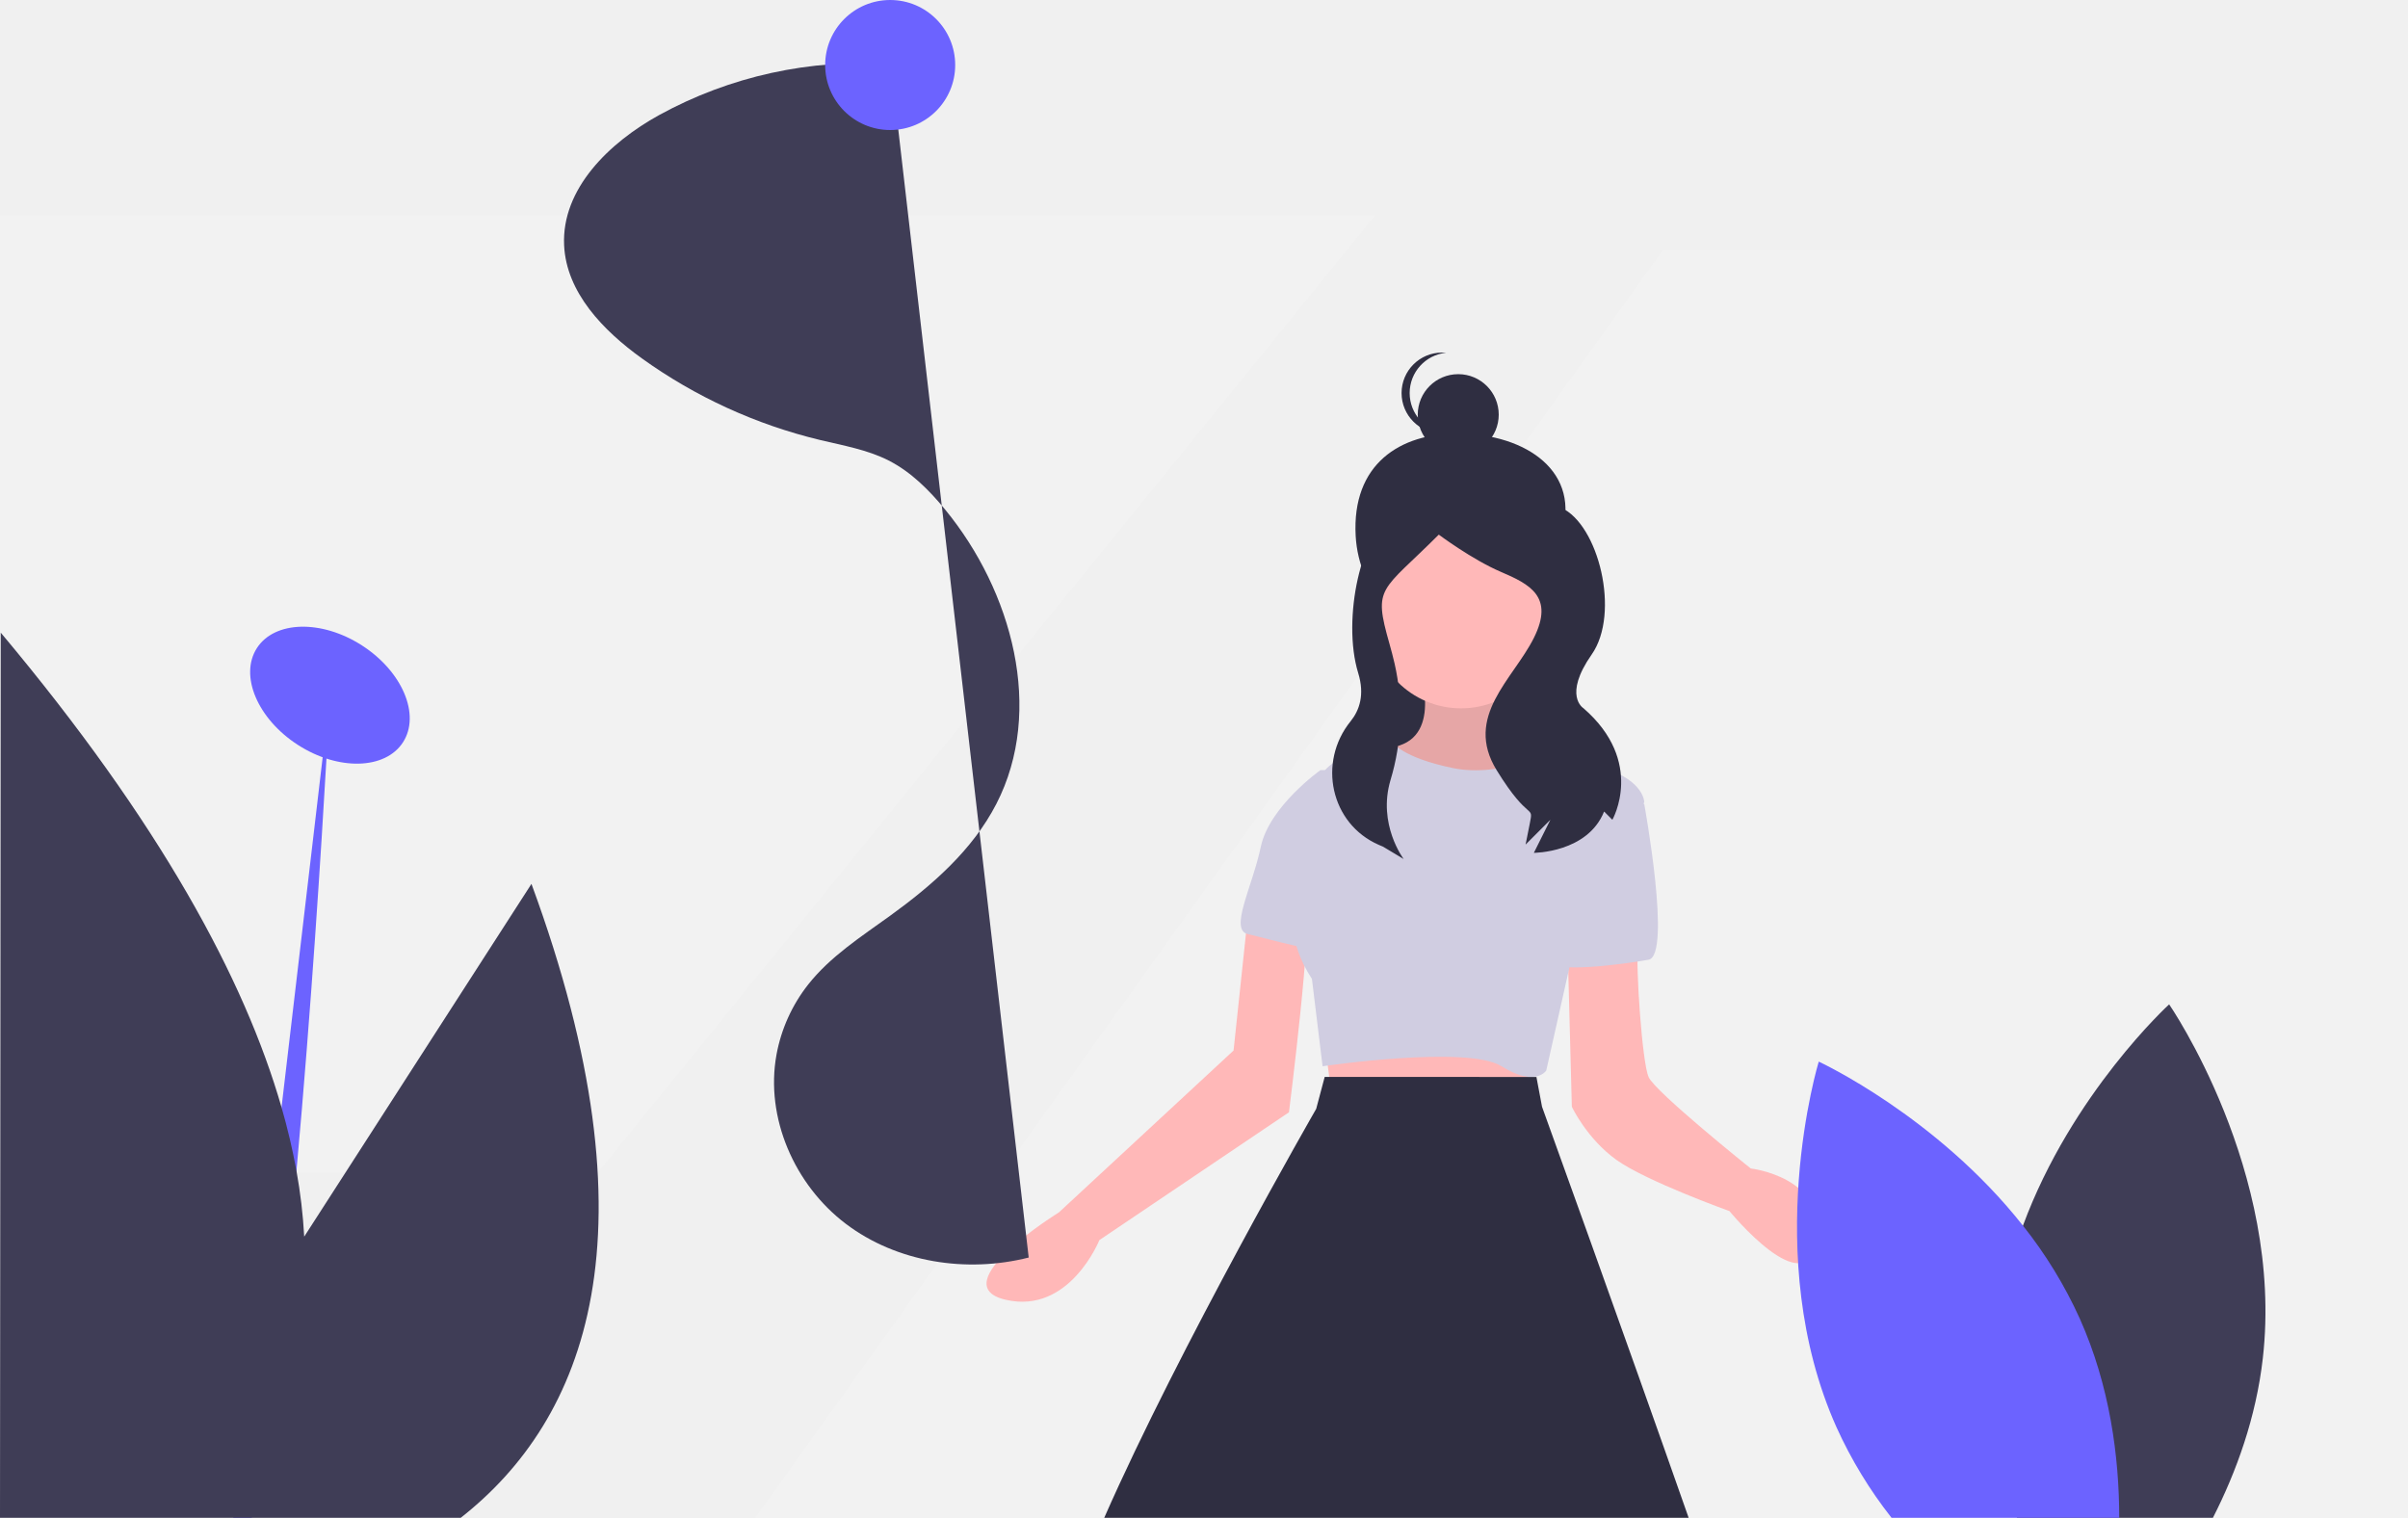
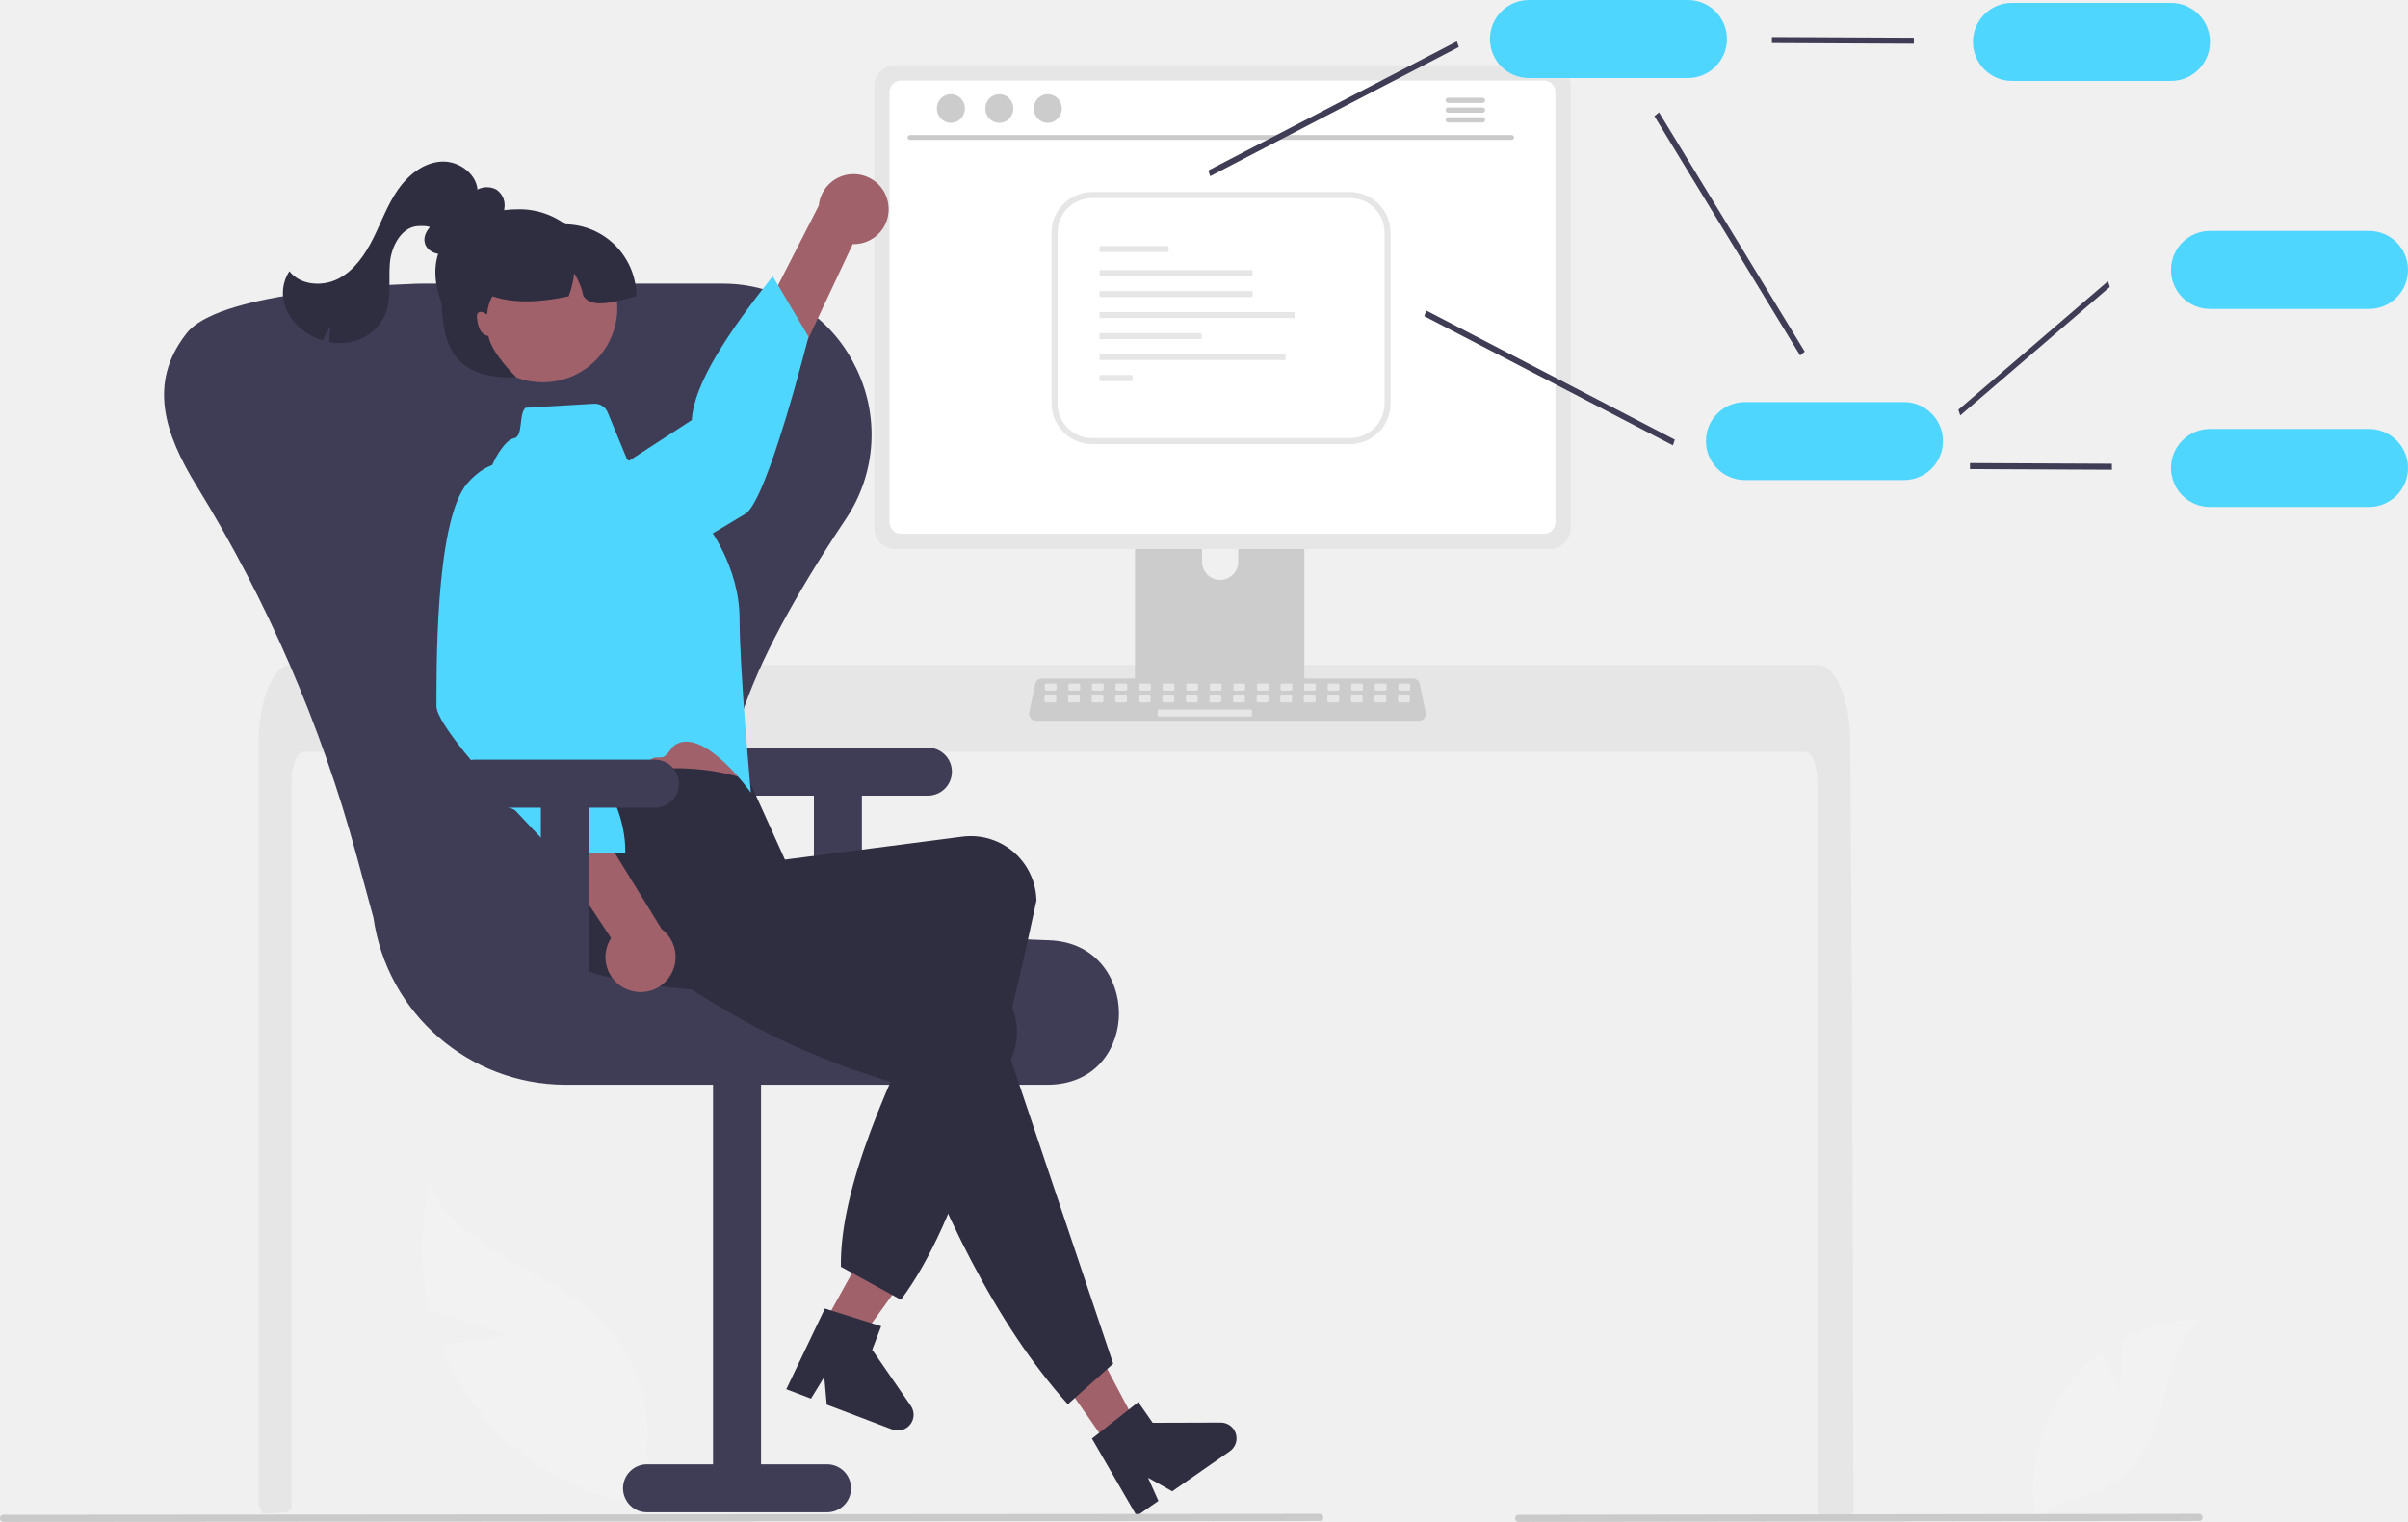
- <svg xmlns="http://www.w3.org/2000/svg" id="a2fa834c-56b9-4c01-b3fb-8c1fddda4ee0" data-name="Layer 1" width="963" height="607" viewBox="0 0 963 607">
-   <polygon points="239 469 0 469 0 86 550 86 239 469" fill="#f2f2f2" />
-   <polygon points="963 100 963 607 302 607 665 100 963 100" fill="#f2f2f2" />
-   <ellipse cx="250.452" cy="424.515" rx="23.659" ry="34.759" transform="translate(-360.5557 258.6368) rotate(-57.20737)" fill="#6c63ff" />
-   <path d="M250.45,424.52s-.48,9.46-1.39,25.34c-2,34.81-6.12,100.47-12,164.89-4.84,53.06-10.87,105.29-17.89,138.75H211.8l19.29-164.16,16.45-140.01Z" transform="translate(-118.5 -146.5)" fill="#6c63ff" />
-   <path d="M302.75,753.5H118.5l.3-353.99c63.71,75.95,97.53,138.57,112.29,189.83a257.795,257.795,0,0,1,5.97,25.41,211.47,211.47,0,0,1,3.1,26.3l90.88-141.07C382.55,639.97,352.73,714.25,302.75,753.5Z" transform="translate(-118.5 -146.5)" fill="#3f3d56" />
-   <path d="M742.691,360.895c-7.248,21.461-18.363,41.015-41.015,41.015s-39.739-18.399-41.015-41.015c-1.631-28.899,17.841-41.135,41.015-41.015C729.053,320.022,751.293,335.426,742.691,360.895Z" transform="translate(-118.5 -146.5)" fill="#2f2e41" />
-   <rect x="549.338" y="208.939" width="67.087" height="97.769" fill="#2f2e41" />
-   <polygon points="529.774 417.039 533.182 442.598 612.415 437.486 608.155 414.483 529.774 417.039" fill="#ffb8b8" />
-   <path d="M685.761,412.74s10.224,28.115-9.372,32.375,3.408,23.003,3.408,23.003l30.671-1.704,21.299-5.964,6.816-11.928s-26.411-13.632-18.743-34.931Z" transform="translate(-118.5 -146.5)" fill="#ffb8b8" />
-   <path d="M685.761,412.74s10.224,28.115-9.372,32.375,3.408,23.003,3.408,23.003l30.671-1.704,21.299-5.964,6.816-11.928s-26.411-13.632-18.743-34.931Z" transform="translate(-118.5 -146.5)" opacity="0.1" />
-   <path d="M745.399,524.348l1.704,64.75s5.964,12.78,17.891,21.299,45.155,20.447,45.155,20.447,30.671,37.487,34.931,11.928-26.411-28.967-26.411-28.967-38.339-30.671-40.895-36.635-5.112-43.451-4.26-51.97S745.399,524.348,745.399,524.348Z" transform="translate(-118.5 -146.5)" fill="#ffb8b8" />
-   <path d="M617.79,510.384l-5.964,56.23-69.862,64.75s-46.859,28.967-21.299,34.931,37.487-23.855,37.487-23.855L633.978,591.322S643.908,512.908,640.5,509.5,617.79,510.384,617.79,510.384Z" transform="translate(-118.5 -146.5)" fill="#ffb8b8" />
-   <path d="M740.287,445.967s-20.447,11.928-40.895,7.668-23.855-10.224-23.855-10.224-26.411,4.26-28.967,14.484,0,25.559,0,25.559-23.003,24.707-3.408,54.526l4.26,34.931s57.934-8.52,71.566,0,17.891,1.704,17.891,1.704l9.372-41.747L776.07,467.266s0-8.52-16.188-13.632S740.287,445.967,740.287,445.967Z" transform="translate(-118.5 -146.5)" fill="#d0cde1" />
-   <path d="M764.994,459.598,776.07,468.118s11.076,60.49,1.704,62.194-40.043,5.964-40.043,0S764.994,459.598,764.994,459.598Z" transform="translate(-118.5 -146.5)" fill="#d0cde1" />
-   <path d="M652.534,454.486h-5.964s-20.447,14.484-23.855,30.671-12.78,33.227-5.112,34.931,30.671,8.52,34.079,5.964S652.534,454.486,652.534,454.486Z" transform="translate(-118.5 -146.5)" fill="#d0cde1" />
-   <path d="M793.82,753.5H560.1c30.15-68.54,84.77-163.55,84.77-163.55l3.4-12.78,84.67.03,2.24,11.9S767.64,678.9,793.82,753.5Z" transform="translate(-118.5 -146.5)" fill="#2f2e41" />
-   <circle cx="583.176" cy="165.825" r="16.19" fill="#2f2e41" />
-   <path d="M682.248,303.69a16.191,16.191,0,0,1,14.571-16.108c-.533-.053-1.072-.082-1.619-.082a16.19,16.19,0,1,0,0,32.38c.547,0,1.086-.029,1.619-.082A16.191,16.191,0,0,1,682.248,303.69Z" transform="translate(-118.5 -146.5)" fill="#2f2e41" />
-   <circle cx="584.3" cy="247.496" r="35.783" fill="#ffb8b8" />
-   <path d="M689.767,349.564s-.338-1.882-13.56,3.076-21.147,41.547-14.536,63.032c2.664,8.658.497,14.901-3.04,19.269-13.274,16.391-8.048,41.01,11.286,49.439q.819.357,1.671.706l8.264,4.958s-10.534-13.861-5.263-31.591a90.907,90.907,0,0,0,1.64-46.538c-.605-2.597-1.292-5.273-2.072-8.004-6.611-23.138-3.396-20.466,19.742-43.604,0,0,13.222,9.916,24.791,14.874s21.485,9.916,13.222,26.443-28.096,31.402-14.874,52.887,14.874,13.222,13.222,21.485h0l-1.653,8.264,9.916-9.916-6.611,13.222s21.485,0,28.096-16.527l3.305,3.305s13.222-23.138-11.569-44.623c0,0-8.264-4.958,3.305-21.485s2.684-52.06-12.191-58.671S689.767,349.564,689.767,349.564Z" transform="translate(-118.5 -146.5)" fill="#2f2e41" />
-   <path d="M474.715,172.167a168.276,168.276,0,0,0-92.606,20.343c-19.869,10.952-39.091,29.457-38.009,52.118.903,18.903,15.696,34.123,31.06,45.173a204.069,204.069,0,0,0,71.286,32.659c9.288,2.23,18.867,3.853,27.385,8.177,8.987,4.562,16.273,11.886,22.667,19.676,26.75,32.591,39.77,80.183,20.464,117.666-9.502,18.448-25.647,32.563-42.461,44.724-11.62,8.404-23.953,16.3-32.829,27.564a64.048,64.048,0,0,0-12.635,27.985c-4.614,25.232,7.247,52.169,27.696,67.654s48.299,19.801,73.164,13.503" transform="translate(-118.5 -146.5)" fill="#3f3d56" />
-   <circle cx="356" cy="26" r="26" fill="#6c63ff" />
-   <path d="M1023.44,689.7c-2.7,23.65-10.52,45.27-19.96,63.8H925.15c-6.53-22.31-10.69-48.55-7.57-75.88a175.697,175.697,0,0,1,9.93-40.96c19.55-52.98,58.47-88.5,58.47-88.5S1031.98,614.87,1023.44,689.7Z" transform="translate(-118.5 -146.5)" fill="#3f3d56" />
-   <path d="M966.02,753.5H874.96a175.567,175.567,0,0,1-22-36.19c-30.78-68.75-7.11-146.25-7.11-146.25s47.07,21.73,81.66,65.6a176.584,176.584,0,0,1,22.7,37.1C962.28,700.73,965.99,729.04,966.02,753.5Z" transform="translate(-118.5 -146.5)" fill="#6c63ff" />
+ <svg xmlns="http://www.w3.org/2000/svg" data-name="Layer 1" width="802.605" height="507.219" viewBox="0 0 802.605 507.219">
+   <path d="M905.447,660.26l.782-17.576a56.765,56.765,0,0,1,26.477-6.702c-12.717,10.397-11.127,30.438-19.749,44.419a34.144,34.144,0,0,1-25.038,15.779l-10.642,6.516a57.215,57.215,0,0,1,12.06-46.364,55.267,55.267,0,0,1,10.157-9.438C902.042,653.614,905.447,660.26,905.447,660.26Z" transform="translate(-198.6975 -196.3906)" fill="#f2f2f2" />
+   <path d="M367.497,641l-25.68-7.775a86.572,86.572,0,0,1,.067-41.654c10.575,22.709,40.792,27.909,58.207,45.916a52.073,52.073,0,0,1,13.888,42.946l5.621,18.181a87.259,87.259,0,0,1-63.977-35.285,84.287,84.287,0,0,1-10.122-18.565C356.392,643.529,367.497,641,367.497,641Z" transform="translate(-198.6975 -196.3906)" fill="#f2f2f2" />
+   <path d="M816.464,699.821a2.038,2.038,0,0,1-.59,1.42,1.988,1.988,0,0,1-1.41.58h-8.04a1.993,1.993,0,0,1-2-2v-243.14c0-5.36-1.8-9.71-4.01-9.72H299.924c-2.22.01-4.01,4.36-4.02,9.72v241.65a2.006,2.006,0,0,1-1.81,1.99c-1.62.16-3.24.3-4.85.43-.04,0-.08.01-.12.01-.88.08-1.76.14-2.64.21h-.01c-.46-.83-.9-1.68-1.35-2.53a2.088,2.088,0,0,1-.22-.93v-253.44c0-1.48.06-2.97.16-4.44a56.853,56.853,0,0,1,.75-6.02c1.69-9.29,5.51-15.58,9.85-15.6h509a4.683,4.683,0,0,1,1.84.39,7.174,7.174,0,0,1,2.27,1.59,14.072,14.072,0,0,1,2.23,3.05c2.14,3.77,3.67,9.39,4.21,15.93,0,.06.01.12.01.18.14,1.62.21,3.27.2,4.92l.14,21.43.09,12.78.27,40.1.1,14.24Z" transform="translate(-198.6975 -196.3906)" fill="#e6e6e6" />
+   <path d="M630.715,343.877H579.709a2.721,2.721,0,0,0-2.717,2.724v80.574H633.439V346.601A2.723,2.723,0,0,0,630.715,343.877Zm-25.331,45.781a6.051,6.051,0,0,1-6.023-6.023v-9.293a6.023,6.023,0,0,1,12.046,0v9.293a6.051,6.051,0,0,1-6.023,6.023Z" transform="translate(-198.6975 -196.3906)" fill="#ccc" />
+   <path d="M576.817,424.598v7.774a1.523,1.523,0,0,0,1.52,1.52h53.758a1.527,1.527,0,0,0,1.52-1.52V424.598Z" transform="translate(-198.6975 -196.3906)" fill="#3f3d56" />
+   <path d="M715.176,218.133h-218.029a7.078,7.078,0,0,0-7.066,7.066V372.326a7.073,7.073,0,0,0,7.066,7.066h218.029a7.073,7.073,0,0,0,7.066-7.066V225.199A7.078,7.078,0,0,0,715.176,218.133Z" transform="translate(-198.6975 -196.3906)" fill="#e6e6e6" />
+   <path d="M713.356,223.237H498.968a3.787,3.787,0,0,0-3.779,3.787V370.504a3.786,3.786,0,0,0,3.779,3.779H713.356a3.786,3.786,0,0,0,3.779-3.779V227.023A3.787,3.787,0,0,0,713.356,223.237Z" transform="translate(-198.6975 -196.3906)" fill="#fff" />
+   <path d="M671.597,436.597H544.048a2.346,2.346,0,0,1-2.296-2.83l1.979-9.4a2.356,2.356,0,0,1,2.296-1.863H669.618a2.356,2.356,0,0,1,2.296,1.863l1.979,9.4a2.346,2.346,0,0,1-2.296,2.83Z" transform="translate(-198.6975 -196.3906)" fill="#ccc" />
+   <rect x="348.235" y="227.806" width="3.928" height="2.357" rx="0.488" fill="#e6e6e6" />
+   <rect x="356.092" y="227.806" width="3.928" height="2.357" rx="0.488" fill="#e6e6e6" />
+   <rect x="363.948" y="227.806" width="3.928" height="2.357" rx="0.488" fill="#e6e6e6" />
+   <rect x="371.805" y="227.806" width="3.928" height="2.357" rx="0.488" fill="#e6e6e6" />
+   <rect x="379.662" y="227.806" width="3.928" height="2.357" rx="0.488" fill="#e6e6e6" />
+   <rect x="387.519" y="227.806" width="3.928" height="2.357" rx="0.488" fill="#e6e6e6" />
+   <rect x="395.375" y="227.806" width="3.928" height="2.357" rx="0.488" fill="#e6e6e6" />
+   <rect x="403.232" y="227.806" width="3.928" height="2.357" rx="0.488" fill="#e6e6e6" />
+   <rect x="411.089" y="227.806" width="3.928" height="2.357" rx="0.488" fill="#e6e6e6" />
+   <rect x="418.946" y="227.806" width="3.928" height="2.357" rx="0.488" fill="#e6e6e6" />
+   <rect x="426.802" y="227.806" width="3.928" height="2.357" rx="0.488" fill="#e6e6e6" />
+   <rect x="434.659" y="227.806" width="3.928" height="2.357" rx="0.488" fill="#e6e6e6" />
+   <rect x="442.516" y="227.806" width="3.928" height="2.357" rx="0.488" fill="#e6e6e6" />
+   <rect x="450.373" y="227.806" width="3.928" height="2.357" rx="0.488" fill="#e6e6e6" />
+   <rect x="458.229" y="227.806" width="3.928" height="2.357" rx="0.488" fill="#e6e6e6" />
+   <rect x="466.086" y="227.806" width="3.928" height="2.357" rx="0.488" fill="#e6e6e6" />
+   <rect x="348.142" y="231.735" width="3.928" height="2.357" rx="0.488" fill="#e6e6e6" />
+   <rect x="355.999" y="231.735" width="3.928" height="2.357" rx="0.488" fill="#e6e6e6" />
+   <rect x="363.855" y="231.735" width="3.928" height="2.357" rx="0.488" fill="#e6e6e6" />
+   <rect x="371.712" y="231.735" width="3.928" height="2.357" rx="0.488" fill="#e6e6e6" />
+   <rect x="379.569" y="231.735" width="3.928" height="2.357" rx="0.488" fill="#e6e6e6" />
+   <rect x="387.426" y="231.735" width="3.928" height="2.357" rx="0.488" fill="#e6e6e6" />
+   <rect x="395.283" y="231.735" width="3.928" height="2.357" rx="0.488" fill="#e6e6e6" />
+   <rect x="403.139" y="231.735" width="3.928" height="2.357" rx="0.488" fill="#e6e6e6" />
+   <rect x="410.996" y="231.735" width="3.928" height="2.357" rx="0.488" fill="#e6e6e6" />
+   <rect x="418.853" y="231.735" width="3.928" height="2.357" rx="0.488" fill="#e6e6e6" />
+   <rect x="426.71" y="231.735" width="3.928" height="2.357" rx="0.488" fill="#e6e6e6" />
+   <rect x="434.566" y="231.735" width="3.928" height="2.357" rx="0.488" fill="#e6e6e6" />
+   <rect x="442.423" y="231.735" width="3.928" height="2.357" rx="0.488" fill="#e6e6e6" />
+   <rect x="450.28" y="231.735" width="3.928" height="2.357" rx="0.488" fill="#e6e6e6" />
+   <rect x="458.137" y="231.735" width="3.928" height="2.357" rx="0.488" fill="#e6e6e6" />
+   <rect x="465.993" y="231.735" width="3.928" height="2.357" rx="0.488" fill="#e6e6e6" />
+   <rect x="385.854" y="236.449" width="31.427" height="2.357" rx="0.488" fill="#e6e6e6" />
+   <path d="M702.579,243.005H501.977a.798.798,0,0,1,0-1.595H702.579a.798.798,0,0,1,0,1.595Z" transform="translate(-198.6975 -196.3906)" fill="#cacaca" />
+   <ellipse cx="316.935" cy="36.166" rx="4.675" ry="4.779" fill="#ccc" />
+   <ellipse cx="333.085" cy="36.166" rx="4.675" ry="4.779" fill="#ccc" />
+   <ellipse cx="349.236" cy="36.166" rx="4.675" ry="4.779" fill="#ccc" />
+   <path d="M692.855,228.962H681.382a.869.869,0,0,0,0,1.737h11.472a.869.869,0,0,0,0-1.737Z" transform="translate(-198.6975 -196.3906)" fill="#ccc" />
+   <path d="M692.855,232.223H681.382a.869.869,0,0,0,0,1.737h11.472a.869.869,0,0,0,0-1.737Z" transform="translate(-198.6975 -196.3906)" fill="#ccc" />
+   <path d="M692.855,235.479H681.382a.869.869,0,0,0,0,1.737h11.472a.869.869,0,0,0,0-1.737Z" transform="translate(-198.6975 -196.3906)" fill="#ccc" />
+   <polygon points="403.375 58.71 402.727 56.817 485.585 13.765 486.232 15.658 403.375 58.71" fill="#3f3d56" />
+   <polygon points="653.375 138.452 652.727 136.559 702.585 93.725 703.232 95.617 653.375 138.452" fill="#3f3d56" />
+   <polygon points="557.585 148.423 474.727 105.371 475.375 103.478 558.232 146.53 557.585 148.423" fill="#3f3d56" />
+   <polygon points="600 118.465 551.425 38.719 552.96 37.436 601.534 117.182 600 118.465" fill="#3f3d56" />
+   <polygon points="637.908 14.554 590.601 14.336 590.601 12.336 637.908 12.554 637.908 14.554" fill="#3f3d56" />
+   <path d="M922.303,223.35h-53a13,13,0,0,1,0-26h53a13,13,0,0,1,0,26Z" transform="translate(-198.6975 -196.3906)" fill="#4fd6ff" />
+   <path d="M988.303,299.35h-53a13,13,0,0,1,0-26h53a13,13,0,0,1,0,26Z" transform="translate(-198.6975 -196.3906)" fill="#4fd6ff" />
+   <polygon points="703.908 156.553 656.601 156.336 656.601 154.336 703.908 154.553 703.908 156.553" fill="#3f3d56" />
+   <path d="M988.303,365.35h-53a13,13,0,0,1,0-26h53a13,13,0,0,1,0,26Z" transform="translate(-198.6975 -196.3906)" fill="#4fd6ff" />
+   <path d="M833.303,356.391h-53a13,13,0,0,1,0-26h53a13,13,0,0,1,0,26Z" transform="translate(-198.6975 -196.3906)" fill="#4fd6ff" />
+   <path d="M761.303,222.391h-53a13,13,0,0,1,0-26h53a13,13,0,0,1,0,26Z" transform="translate(-198.6975 -196.3906)" fill="#4fd6ff" />
+   <path d="M507.974,445.571h-60a8,8,0,0,0,0,16h22v62h16v-62h22a8,8,0,0,0,0-16Z" transform="translate(-198.6975 -196.3906)" fill="#3f3d56" />
+   <path d="M547.575,557.908H387.092a64.805,64.805,0,0,1-63.916-55.636L317.495,481.376a469.078,469.078,0,0,0-53.181-122.903c-10.747-17.454-16.279-34.349-3.715-50.615q.16-.208.316-.41c10.077-13.116,60.234-15.956,76.585-16.508q.969-.033,1.945-.033h99.819q.977,0,1.945.033a48.847,48.847,0,0,1,42.236,26.921,50.331,50.331,0,0,1-2.856,51.53c-35.063,52.671-45.799,85.697-34.808,107.085,10.631,20.688,43.22,31.265,102.559,33.285,15.946.543,23.265,12.96,23.316,24.267.05,11.015-6.986,23.176-22.553,23.848Q548.344,557.908,547.575,557.908Z" transform="translate(-198.6975 -196.3906)" fill="#3f3d56" />
+   <path d="M414.355,700.408h60a8,8,0,1,0,0-16h-22v-135h-16v135h-22a8,8,0,0,0,0,16Z" transform="translate(-198.6975 -196.3906)" fill="#3f3d56" />
+   <polygon points="269.963 449.592 280.299 455.206 307.661 417.375 292.405 409.088 269.963 449.592" fill="#a0616a" />
+   <path d="M473.636,632.502l18.764,5.876-2.987,7.861L502.28,664.913a5.253,5.253,0,0,1-6.191,7.891l-21.844-8.299-.811-9.206L469.01,662.516l-8.236-3.129Z" transform="translate(-198.6975 -196.3906)" fill="#2f2e41" />
+   <path d="M494.776,264.466a11.614,11.614,0,0,1-11.861,13.285l-39.851,84.795L430.565,345.117l41.024-80.181a11.677,11.677,0,0,1,23.187-.469Z" transform="translate(-198.6975 -196.3906)" fill="#a0616a" />
+   <path d="M362.526,379.691s-1.068,14.814,15.685,17.719,61.539-25.415,68.894-29.764,21.062-59.061,21.062-59.061L456.247,288.424c-14.717,18.617-26.275,35.784-26.977,47.97Z" transform="translate(-198.6975 -196.3906)" fill="#4fd6ff" />
+   <path d="M381.867,430.718l3.618,15.546s.036,14.335,2.574,16.978c2.521,2.631,57.955-2.651,57.955-2.651s-5.877-23.1-5.799-40.578Z" transform="translate(-198.6975 -196.3906)" fill="#a0616a" />
+   <path d="M498.974,629.571l-20-11c-.38-26.025,15.273-61.243,33.84-98.132-41.523,7.141-80.696,9.429-114.579.79a21.901,21.901,0,0,1-15.663-26.458q.198-.822.458-1.627c4.055-12.372-5.038-20.128,3.326-33.736,21.996-7.512,42.892-9.634,62-3L460.327,482.879l59.343-7.679a21.882,21.882,0,0,1,24.344,19.294q.12.966.156,1.94C532.17,552.687,518.716,603.303,498.974,629.571Z" transform="translate(-198.6975 -196.3906)" fill="#2f2e41" />
+   <path d="M373.811,332.295l22.861-1.35a4.641,4.641,0,0,1,4.564,2.863l6.46,15.662L434.547,371.662s10.631,13.528,10.655,30.999,3.772,57.91,3.772,57.91-15.515-21.839-25.091-16.03c-1.629.988-2.202,3.009-3.909,4.03-.851.509-2.818.014-3.677.525-13.196,7.833-26.958,15.486-28.244,14.145-2.525-2.635-5.587-16.098-5.587-16.098l-20.926-76.887a28.477,28.477,0,0,1,4.049-23.962c1.462-2.058,2.994-3.59,4.417-3.843C373.202,341.77,371.502,334.607,373.811,332.295Z" transform="translate(-198.6975 -196.3906)" fill="#4fd6ff" />
+   <polygon points="369.583 482.16 379.233 475.451 357.372 434.207 343.13 444.109 369.583 482.16" fill="#a0616a" />
+   <path d="M569.739,650.877l-15.124,13.518c-24.048-26.796-42.227-64.376-57.633-107.053-40.366-11.822-70.807-30.888-97.382-53.526-9.015-7.628-15.774-17.429-8.085-26.721q.539-.652,1.126-1.26c9.078-9.33,32.101-7.552,45.585-16.1l30.121,32.196-1.895,8.632L523.03,519.728a21.852,21.852,0,0,1,13.336,28.017q-.318.92-.714,1.811Z" transform="translate(-198.6975 -196.3906)" fill="#2f2e41" />
+   <path d="M562.654,675.831,578.102,663.666l4.8,6.905,22.678-.069a5.253,5.253,0,0,1,3.015,9.566l-19.187,13.338-8.055-4.531,3.457,7.728-7.234,5.029Z" transform="translate(-198.6975 -196.3906)" fill="#2f2e41" />
+   <path d="M407.57,526.064a11.614,11.614,0,0,1-5.19-17.036L350.625,430.926,372.011,429.3l47.202,76.707a11.677,11.677,0,0,1-11.644,20.057Z" transform="translate(-198.6975 -196.3906)" fill="#a0616a" />
+   <path d="M377.813,353.201s-12.103-8.608-23.289,4.198-10.252,65.787-10.357,74.331c-.033,2.675,3.83,8.448,9.153,15.117,2.39,2.994,5.073,6.168,7.831,9.323,1.596,1.826.221,5.626,1.823,7.401,1.593,1.765,6.164,1.505,7.68,3.143,7.194,7.775,13.039,13.694,13.039,13.694l23.42.288c.264-17.41-11.659-32.951-26.976-47.97Z" transform="translate(-198.6975 -196.3906)" fill="#4fd6ff" />
+   <path d="M354.205,277.398c-2.217,1.6-4.55,3.249-7.256,3.646s-5.873-.911-6.622-3.541c-.916-3.216,1.988-6.144,4.598-8.234l8.276-6.627a20.01,20.01,0,0,1,5.074-3.281,6.762,6.762,0,0,1,5.854.196,6.287,6.287,0,0,1,2.763,5.474,11.687,11.687,0,0,1-2.05,5.996,21.089,21.089,0,0,1-13.691,9.307" transform="translate(-198.6975 -196.3906)" fill="#2f2e41" />
+   <path d="M416.974,449.571h-60a8,8,0,0,0,0,16h22v62h16v-62h22a8,8,0,0,0,0-16Z" transform="translate(-198.6975 -196.3906)" fill="#3f3d56" />
+   <path d="M357.882,260.614c.241-5.998-6.15-10.748-12.14-10.372s-11.138,4.588-14.535,9.538c-3.396,4.945-5.435,10.673-8.111,16.042s-6.237,10.626-11.553,13.409c-5.315,2.778-12.713,2.283-16.386-2.461a13.208,13.208,0,0,0-1.357,11.865,18.088,18.088,0,0,0,7.938,9.211,20.797,20.797,0,0,0,4.596,2.021,18.715,18.715,0,0,1,2.766-4.975,15.451,15.451,0,0,0-.596,5.507,18.388,18.388,0,0,0,7.49-.118,15.945,15.945,0,0,0,11.062-9.021c2.246-5.318,1.102-11.381,1.583-17.133.476-5.753,3.943-12.321,9.716-12.415,4.396-.072,3.814.29,6.6,3.692" transform="translate(-198.6975 -196.3906)" fill="#2f2e41" />
+   <path d="M397.803,292.133a26,26,0,0,1-26,26c-14.359,0-28-16.641-28-31s13.641-21,28-21A26,26,0,0,1,397.803,292.133Z" transform="translate(-198.6975 -196.3906)" fill="#2f2e41" />
+   <circle cx="379.642" cy="298.989" r="24.805" transform="translate(-250.928 -114.2162) rotate(-11.56418)" fill="#a0616a" />
+   <path d="M410.803,295.133c-7.343,2.005-14.757,4.107-17.62,0a22.578,22.578,0,0,0-3.11-7.66,31.014,31.014,0,0,1-1.83,7.66c-9.277,2.016-17.948,2.498-25.44,0a14.204,14.204,0,0,0-1.75,6.06,8.551,8.551,0,0,0-1.16-.61,1.919,1.919,0,0,0-1.58-.14,1.364,1.364,0,0,0-.65,1.01,3.772,3.772,0,0,0,.06,1.25,9.503,9.503,0,0,0,1.25,4.06,3.703,3.703,0,0,0,2.51,1.61c1.04,5.85,9.32,13.76,9.32,13.76-25,1-25-15.96-25-32l3-6h10v-13h28A24.006,24.006,0,0,1,410.803,295.133Z" transform="translate(-198.6975 -196.3906)" fill="#2f2e41" />
+   <path d="M638.638,703.302l-438.75.307a1.191,1.191,0,1,1,0-2.381l438.75-.307a1.191,1.191,0,0,1,0,2.381Z" transform="translate(-198.6975 -196.3906)" fill="#cacaca" />
+   <path d="M931.638,703.302l-226.75.307a1.191,1.191,0,1,1,0-2.381l226.75-.307a1.191,1.191,0,1,1,0,2.381Z" transform="translate(-198.6975 -196.3906)" fill="#cacaca" />
+   <path d="M648.666,344.391H562.712A13.539,13.539,0,0,1,549.189,330.867V273.914a13.539,13.539,0,0,1,13.523-13.523h85.953A13.539,13.539,0,0,1,662.189,273.914V330.867A13.539,13.539,0,0,1,648.666,344.391Zm-85.953-82A11.537,11.537,0,0,0,551.189,273.914V330.867a11.537,11.537,0,0,0,11.523,11.523h85.953A11.537,11.537,0,0,0,660.189,330.867V273.914a11.537,11.537,0,0,0-11.523-11.523Z" transform="translate(-198.6975 -196.3906)" fill="#e6e6e6" />
+   <rect x="366.491" y="82" width="22.991" height="2" fill="#e6e6e6" />
+   <rect x="366.491" y="90" width="51" height="2" fill="#e6e6e6" />
+   <rect x="366.491" y="97" width="51" height="2" fill="#e6e6e6" />
+   <rect x="366.491" y="104" width="65" height="2" fill="#e6e6e6" />
+   <rect x="366.491" y="111" width="34" height="2" fill="#e6e6e6" />
+   <rect x="366.491" y="118" width="62" height="2" fill="#e6e6e6" />
+   <rect x="366.491" y="125" width="11" height="2" fill="#e6e6e6" />
</svg>
